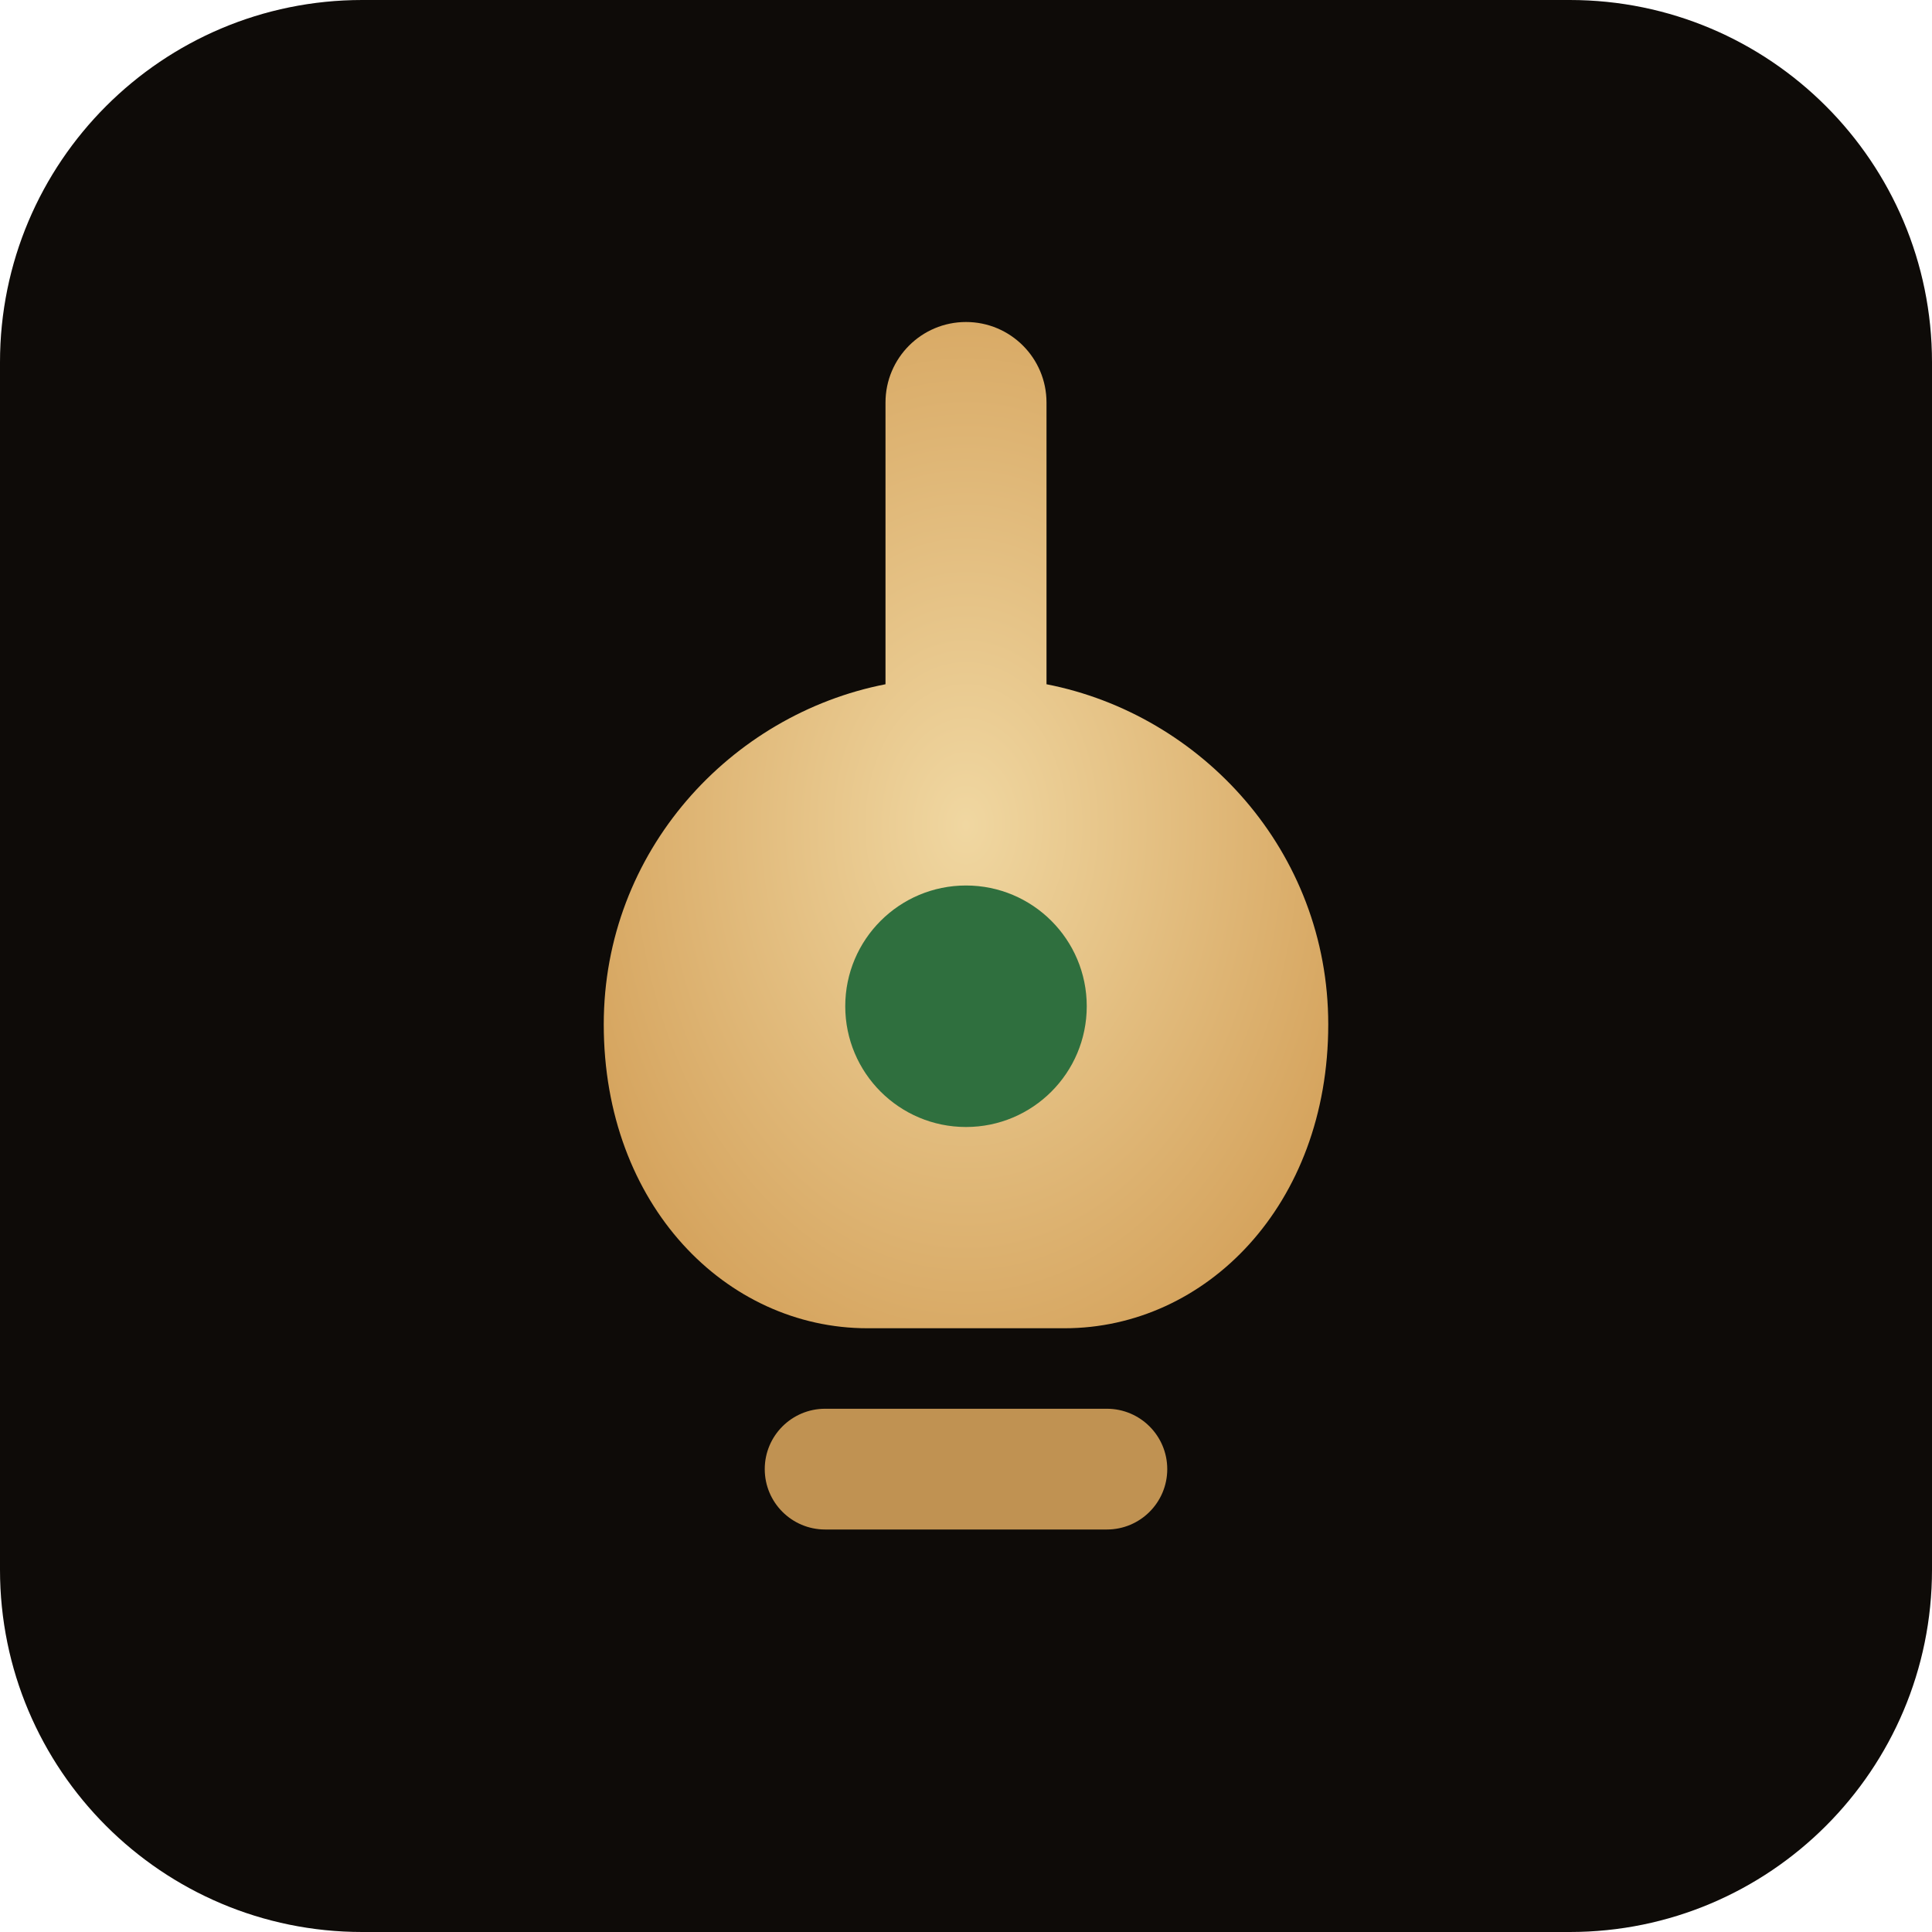
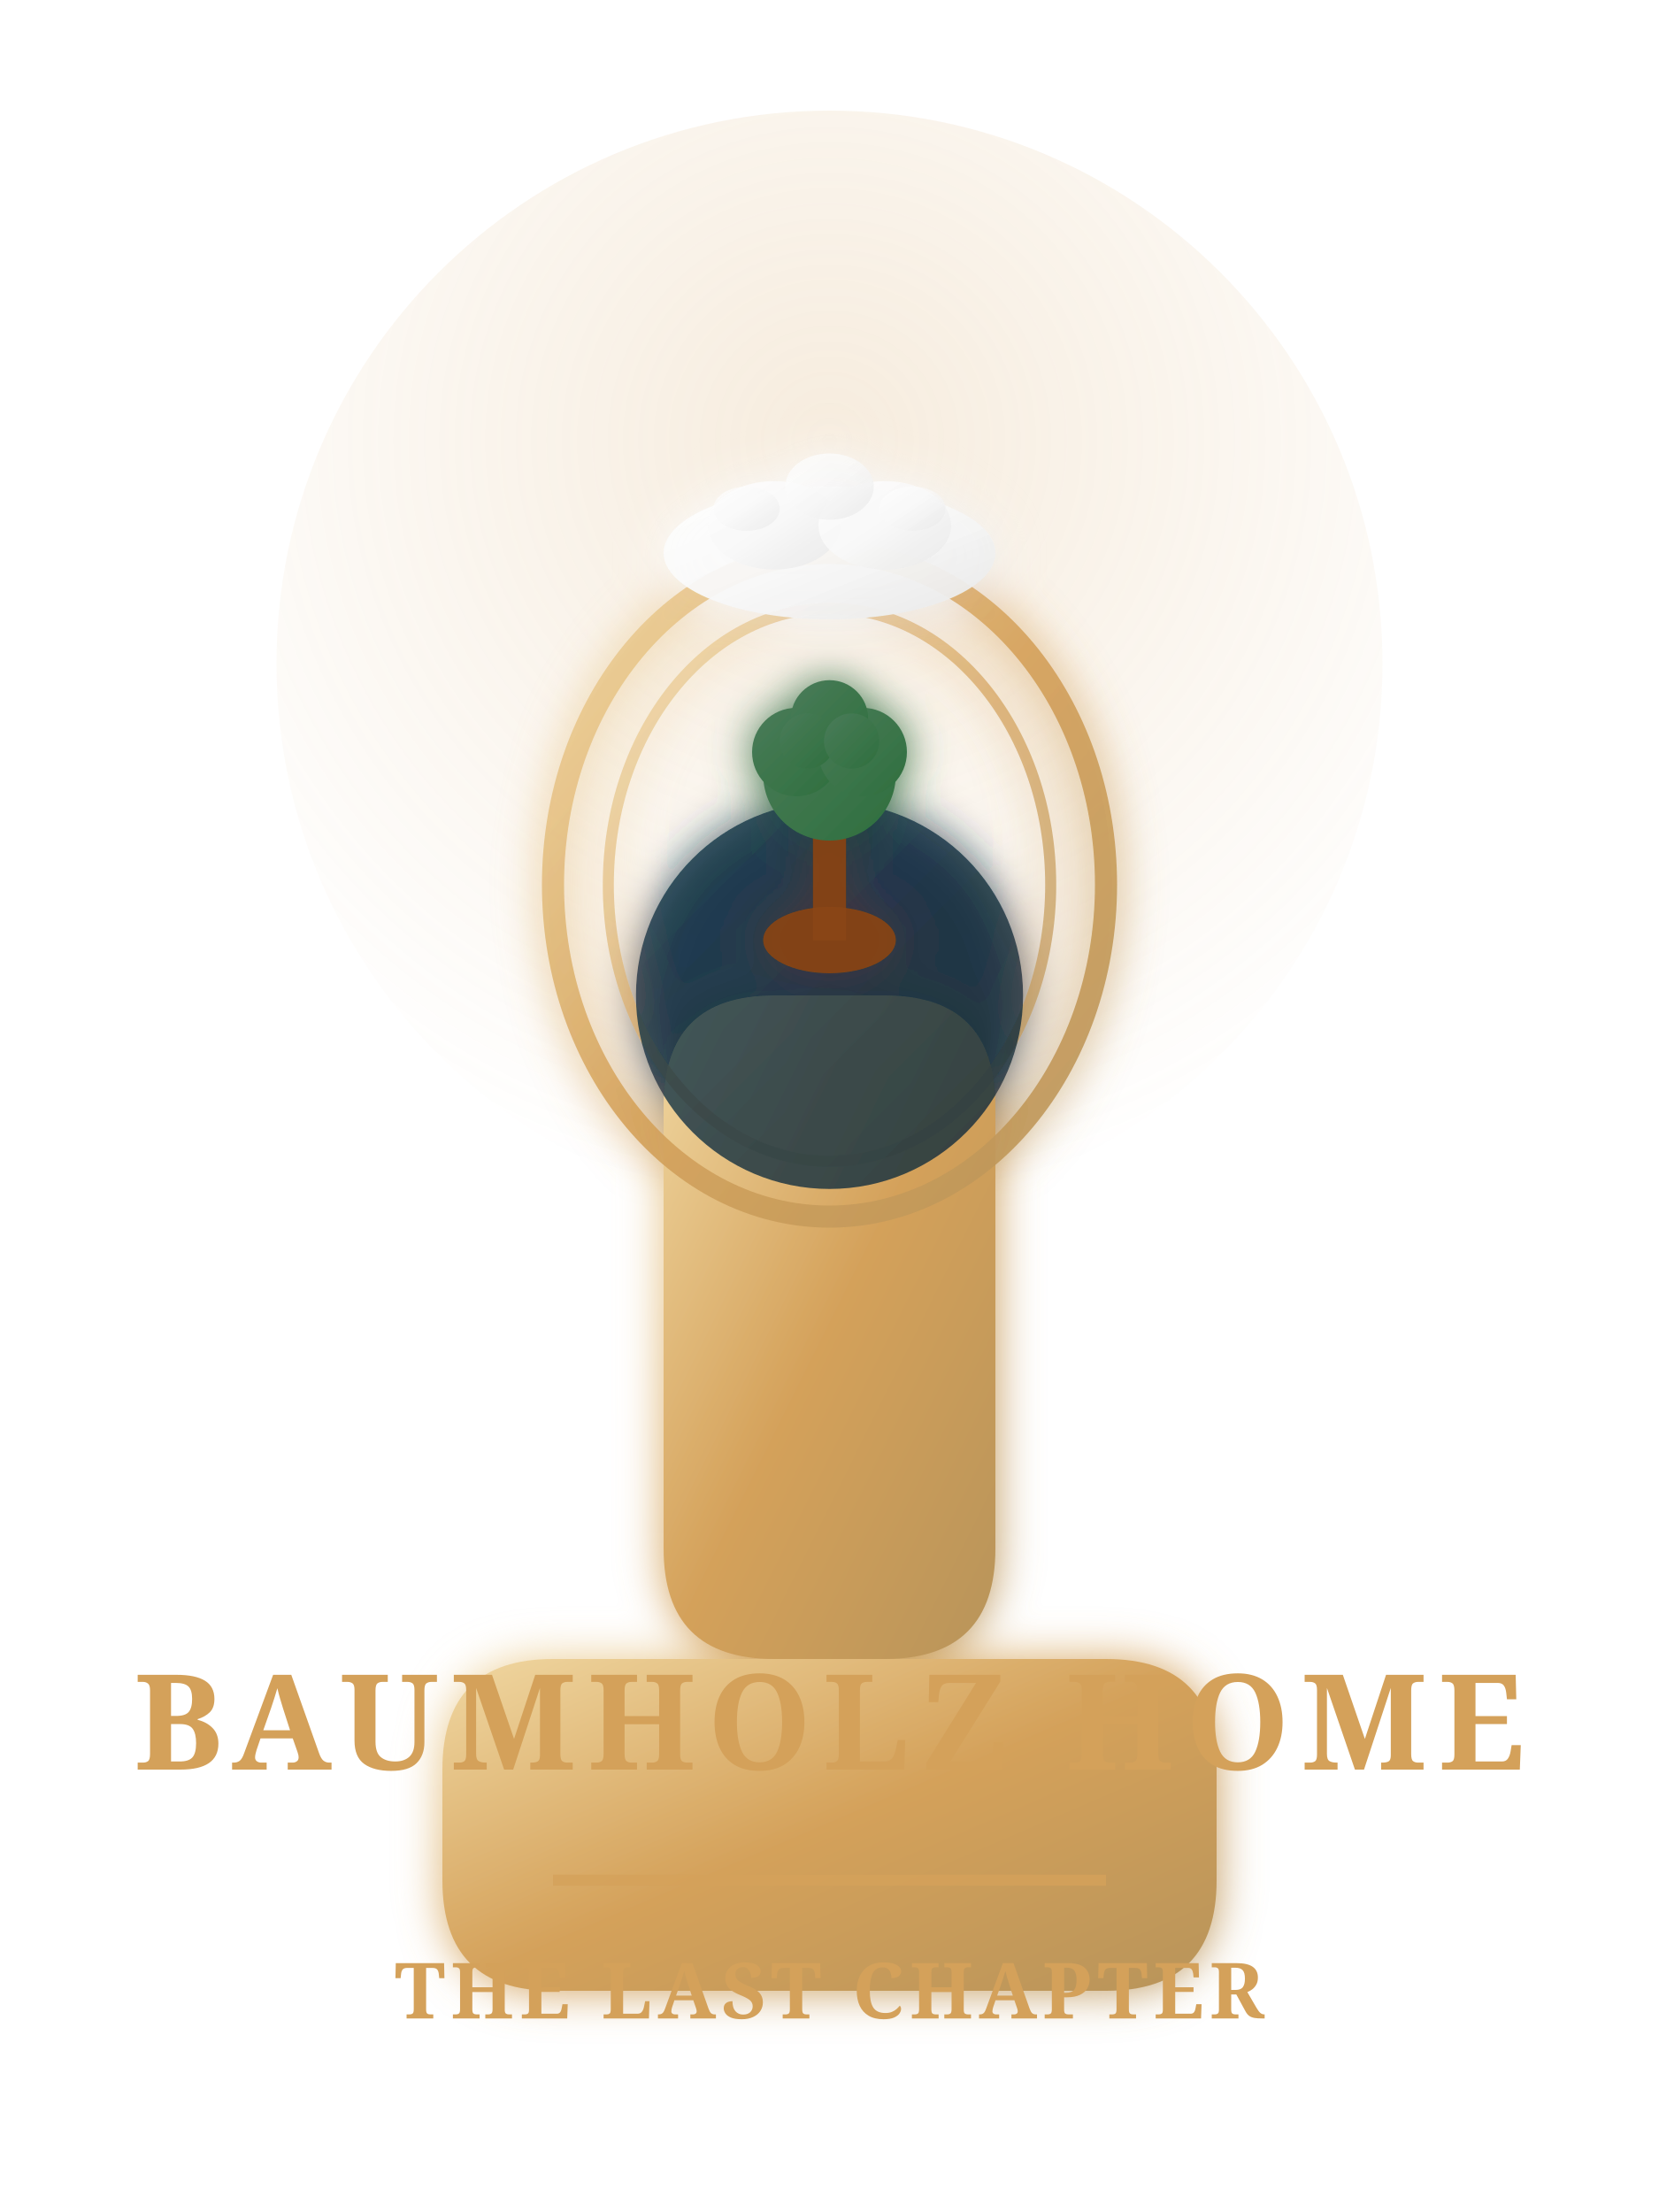
- <svg xmlns="http://www.w3.org/2000/svg" viewBox="0 0 96 96" width="96" height="96" role="img" aria-label="Baumholz Home">
+ <svg xmlns="http://www.w3.org/2000/svg" viewBox="0 0 300 400" width="300" height="400" role="img" aria-label="Baumholz Home - The Last Chapter">
  <defs>
-     <radialGradient id="g" cx="50%" cy="50%" r="60%">
+     <linearGradient id="goldGradient" x1="0%" y1="0%" x2="100%" y2="100%">
      <stop offset="0%" stop-color="#F0D7A1" />
-       <stop offset="100%" stop-color="#D4A15A" />
+       <stop offset="50%" stop-color="#D4A15A" />
+       <stop offset="100%" stop-color="#B8945A" />
+     </linearGradient>
+     <filter id="glow">
+       <feGaussianBlur stdDeviation="4" result="coloredBlur" />
+       <feMerge>
+         <feMergeNode in="coloredBlur" />
+         <feMergeNode in="SourceGraphic" />
+       </feMerge>
+     </filter>
+     <linearGradient id="treeGradient" x1="0%" y1="0%" x2="100%" y2="100%">
+       <stop offset="0%" stop-color="#4A7C59" />
+       <stop offset="100%" stop-color="#2F6F3E" />
+     </linearGradient>
+     <linearGradient id="waterGradient" x1="0%" y1="0%" x2="100%" y2="100%">
+       <stop offset="0%" stop-color="#1A3A4A" />
+       <stop offset="100%" stop-color="#0F2A3A" />
+     </linearGradient>
+     <linearGradient id="foamGradient" x1="0%" y1="0%" x2="100%" y2="100%">
+       <stop offset="0%" stop-color="#FFFFFF" />
+       <stop offset="50%" stop-color="#F8F8F8" />
+       <stop offset="100%" stop-color="#E8E8E8" />
+     </linearGradient>
+     <radialGradient id="bgGlow" cx="50%" cy="30%" r="70%">
+       <stop offset="0%" stop-color="#D4A15A" stop-opacity="0.2" />
+       <stop offset="100%" stop-color="#D4A15A" stop-opacity="0" />
    </radialGradient>
  </defs>
-   <rect width="96" height="96" rx="18" fill="#0E0B08" />
-   <g transform="translate(16 16)">
-     <path d="M32 0a4 4 0 0 1 4 4v14c7.7 1.5 14 8.3 14 16.9C50 43.9 43.9 50 36.9 50H27.1C20.1 50 14 43.9 14 34.9 14 26.3 20.3 19.5 28 18V4a4 4 0 0 1 4-4Z" fill="url(#g)" />
-     <rect x="22" y="54" width="20" height="6" rx="3" fill="#D4A15A" opacity=".9" />
-     <circle cx="32" cy="34" r="6" fill="#2F6F3E" />
+   <circle cx="150" cy="120" r="100" fill="url(#bgGlow)" />
+   <g filter="url(#glow)">
+     <path d="M120 280 L120 200 Q120 180 140 180 L160 180 Q180 180 180 200 L180 280 Q180 300 160 300 L140 300 Q120 300 120 280 Z" fill="url(#goldGradient)" />
+     <path d="M100 300 L200 300 Q220 300 220 320 L220 340 Q220 360 200 360 L100 360 Q80 360 80 340 L80 320 Q80 300 100 300 Z" fill="url(#goldGradient)" />
+     <ellipse cx="150" cy="160" rx="50" ry="60" fill="none" stroke="url(#goldGradient)" stroke-width="4" opacity="0.9" />
+     <ellipse cx="150" cy="160" rx="40" ry="50" fill="none" stroke="url(#goldGradient)" stroke-width="2" opacity="0.7" />
+     <ellipse cx="150" cy="180" rx="35" ry="35" fill="url(#waterGradient)" opacity="0.8" />
+     <ellipse cx="150" cy="170" rx="12" ry="6" fill="#8B4513" opacity="0.9" />
+     <rect x="147" y="150" width="6" height="20" fill="#8B4513" opacity="0.9" />
+     <circle cx="150" cy="140" r="12" fill="url(#treeGradient)" />
+     <circle cx="144" cy="136" r="8" fill="url(#treeGradient)" />
+     <circle cx="156" cy="136" r="8" fill="url(#treeGradient)" />
+     <circle cx="150" cy="130" r="7" fill="url(#treeGradient)" />
+     <circle cx="146" cy="134" r="5" fill="url(#treeGradient)" />
+     <circle cx="154" cy="134" r="5" fill="url(#treeGradient)" />
+     <ellipse cx="150" cy="100" rx="30" ry="12" fill="url(#foamGradient)" opacity="0.95" />
+     <ellipse cx="140" cy="95" rx="12" ry="8" fill="url(#foamGradient)" opacity="0.9" />
+     <ellipse cx="160" cy="95" rx="12" ry="8" fill="url(#foamGradient)" opacity="0.9" />
+     <ellipse cx="150" cy="88" rx="8" ry="6" fill="url(#foamGradient)" opacity="0.8" />
+     <ellipse cx="135" cy="92" rx="6" ry="4" fill="url(#foamGradient)" opacity="0.7" />
+     <ellipse cx="165" cy="92" rx="6" ry="4" fill="url(#foamGradient)" opacity="0.7" />
  </g>
+   <text x="150" y="320" text-anchor="middle" font-family="Cinzel, serif" font-size="24" font-weight="700" fill="#D4A15A" letter-spacing="2">
+     BAUMHOLZ HOME
+   </text>
+   <line x1="100" y1="340" x2="200" y2="340" stroke="#D4A15A" stroke-width="2" opacity="0.8" />
+   <text x="150" y="365" text-anchor="middle" font-family="Cinzel, serif" font-size="14" font-weight="600" fill="#D4A15A" letter-spacing="1">
+     THE LAST CHAPTER
+   </text>
</svg>
